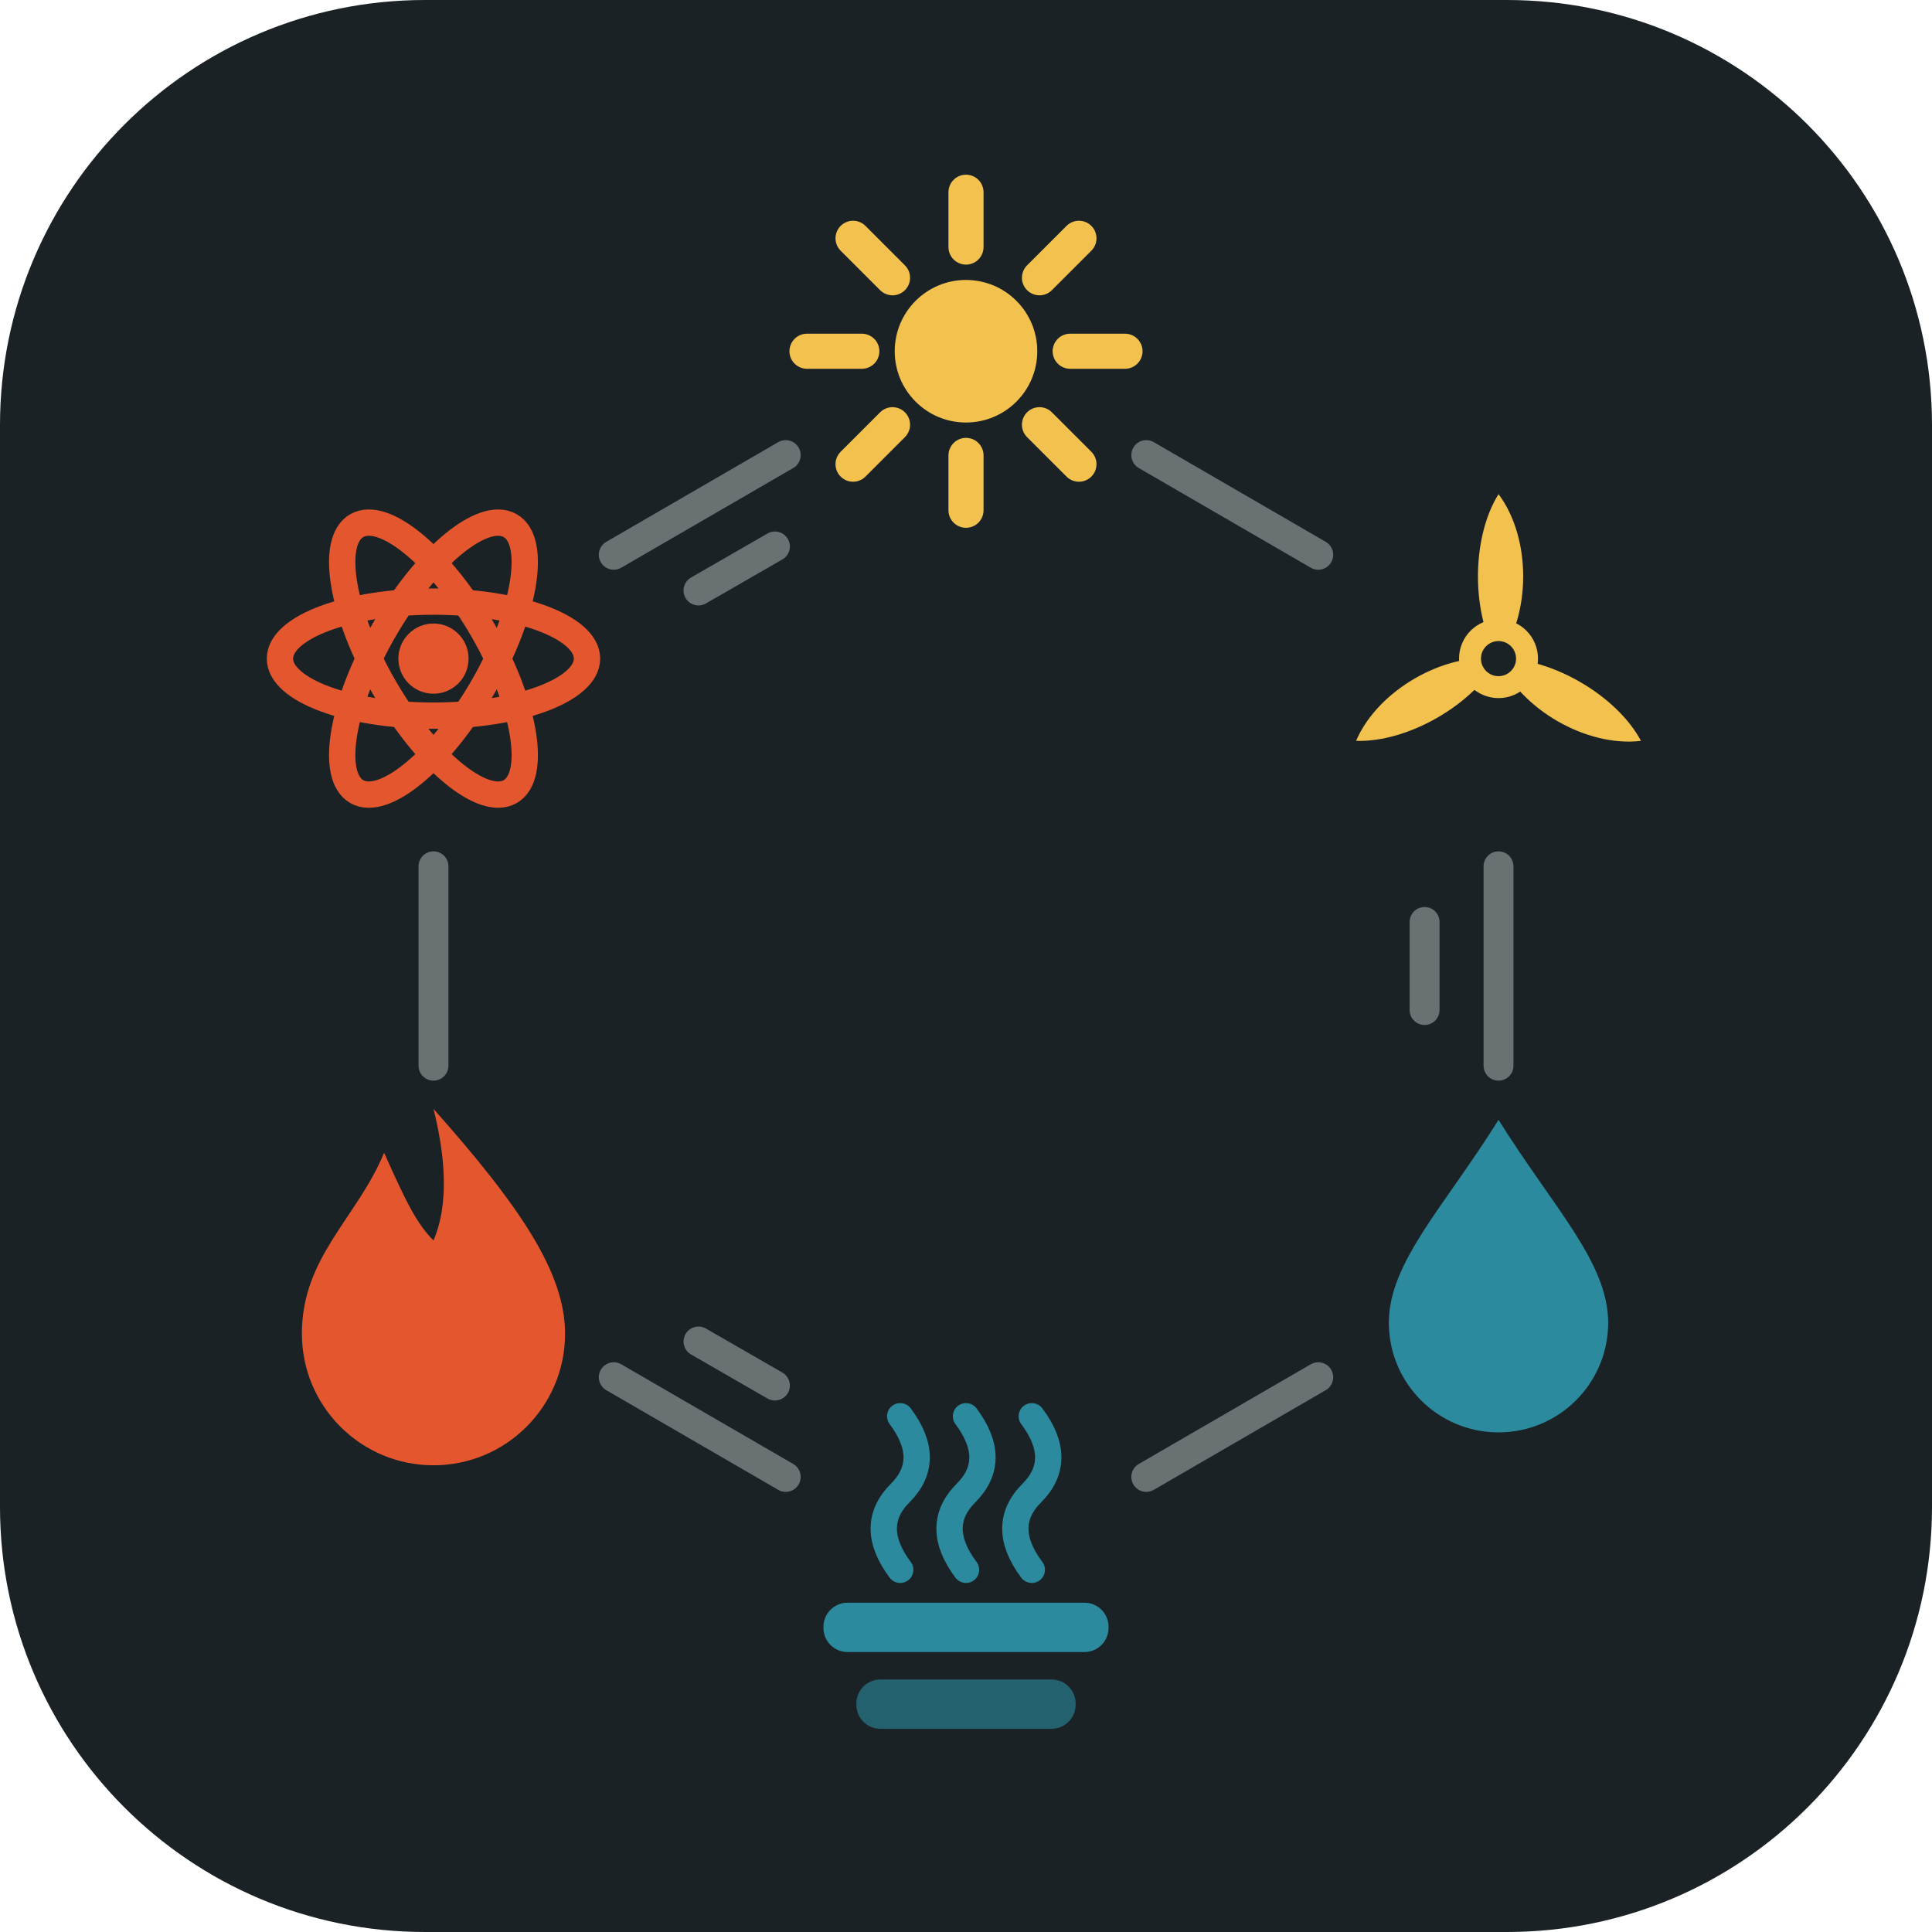
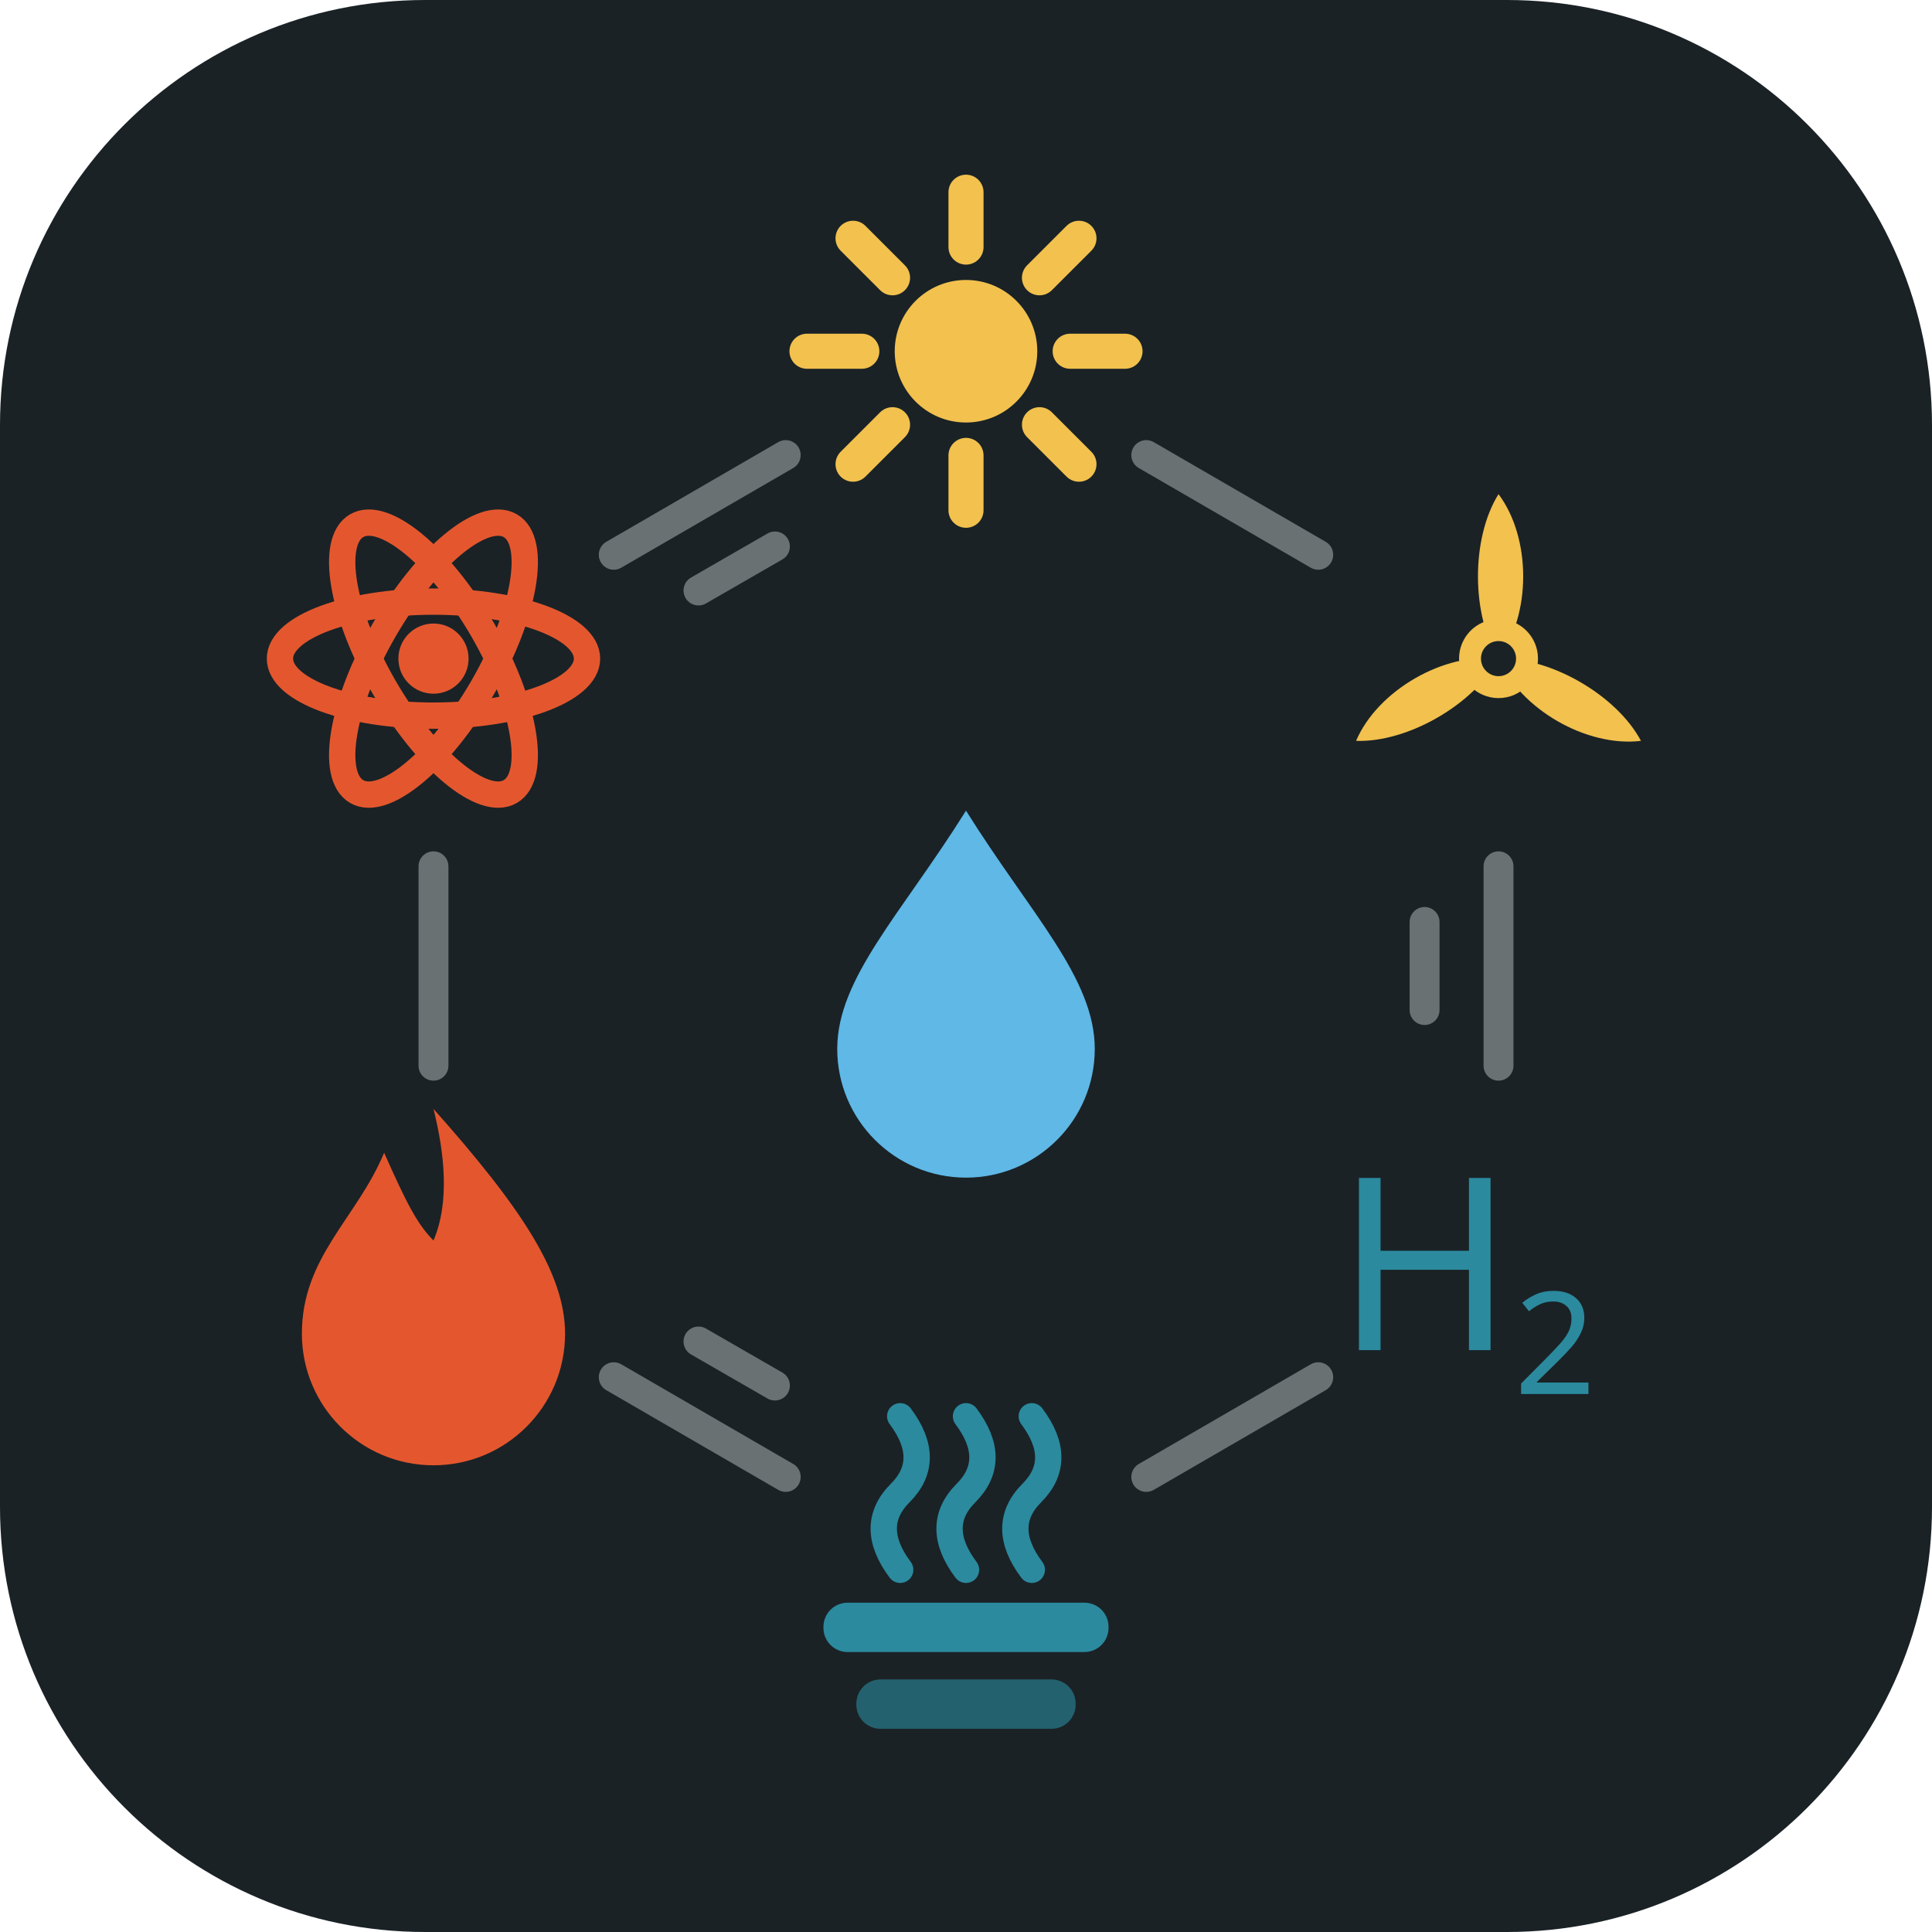
<svg xmlns="http://www.w3.org/2000/svg" viewBox="0 0 200 200">
  <rect width="200" height="200" rx="44" fill="#1A2226" />
  <g transform="translate(14 14) scale(.86)">
    <line x1="78.3" y1="38.5" x2="57.6" y2="50.5" stroke="#EEF2F1" stroke-opacity="0.38" stroke-width="3.6" stroke-linecap="round" />
    <line x1="77.0" y1="49.5" x2="67.8" y2="54.8" stroke="#EEF2F1" stroke-opacity="0.38" stroke-width="3.6" stroke-linecap="round" />
    <line x1="35.9" y1="88.0" x2="35.9" y2="112.0" stroke="#EEF2F1" stroke-opacity="0.38" stroke-width="3.6" stroke-linecap="round" />
    <line x1="57.6" y1="149.5" x2="78.3" y2="161.5" stroke="#EEF2F1" stroke-opacity="0.38" stroke-width="3.6" stroke-linecap="round" />
    <line x1="67.8" y1="145.2" x2="77.0" y2="150.5" stroke="#EEF2F1" stroke-opacity="0.38" stroke-width="3.6" stroke-linecap="round" />
    <line x1="121.7" y1="161.5" x2="142.4" y2="149.5" stroke="#EEF2F1" stroke-opacity="0.38" stroke-width="3.6" stroke-linecap="round" />
    <line x1="164.1" y1="112.0" x2="164.1" y2="88.0" stroke="#EEF2F1" stroke-opacity="0.38" stroke-width="3.6" stroke-linecap="round" />
    <line x1="155.2" y1="105.3" x2="155.2" y2="94.7" stroke="#EEF2F1" stroke-opacity="0.38" stroke-width="3.6" stroke-linecap="round" />
    <line x1="142.4" y1="50.5" x2="121.7" y2="38.5" stroke="#EEF2F1" stroke-opacity="0.38" stroke-width="3.6" stroke-linecap="round" />
    <g transform="translate(100.0 26.0) scale(1.32)">
      <circle r="6.5" fill="#F2C14E" />
      <line x1="9.5" y1="0.0" x2="14.5" y2="0.0" stroke="#F2C14E" stroke-width="3.2" stroke-linecap="round" />
      <line x1="6.7" y1="6.7" x2="10.3" y2="10.3" stroke="#F2C14E" stroke-width="3.2" stroke-linecap="round" />
      <line x1="0.0" y1="9.5" x2="0.0" y2="14.5" stroke="#F2C14E" stroke-width="3.2" stroke-linecap="round" />
      <line x1="-6.7" y1="6.7" x2="-10.3" y2="10.3" stroke="#F2C14E" stroke-width="3.2" stroke-linecap="round" />
      <line x1="-9.5" y1="0.0" x2="-14.5" y2="0.0" stroke="#F2C14E" stroke-width="3.2" stroke-linecap="round" />
      <line x1="-6.7" y1="-6.7" x2="-10.3" y2="-10.3" stroke="#F2C14E" stroke-width="3.2" stroke-linecap="round" />
      <line x1="-0.0" y1="-9.5" x2="-0.0" y2="-14.5" stroke="#F2C14E" stroke-width="3.2" stroke-linecap="round" />
      <line x1="6.7" y1="-6.7" x2="10.3" y2="-10.3" stroke="#F2C14E" stroke-width="3.2" stroke-linecap="round" />
    </g>
    <g transform="translate(164.1 63.0) scale(1.32)">
      <path d="M0 0 C3 -4 3 -11 0 -15 C-2.5 -11 -2.5 -4 0 0 Z" fill="#F2C14E" transform="rotate(0)" />
      <path d="M0 0 C3 -4 3 -11 0 -15 C-2.5 -11 -2.5 -4 0 0 Z" fill="#F2C14E" transform="rotate(120)" />
      <path d="M0 0 C3 -4 3 -11 0 -15 C-2.5 -11 -2.5 -4 0 0 Z" fill="#F2C14E" transform="rotate(240)" />
      <circle r="2.6" fill="#1A2226" stroke="#F2C14E" stroke-width="2" />
    </g>
    <g transform="translate(164.1 137.0) scale(1.32)">
-       <path d="M0 -14 C5 -6 10 -1 10 4.5 A10 10 0 0 1 -10 4.5 C-10 -1 -5 -6 0 -14 Z" fill="#2B8A9E" />
+       <text x="-3" y="7" text-anchor="middle" font-family="IBM Plex Sans SemiBold" font-size="22" fill="#2B8A9E">H<tspan font-size="13" dy="4">2</tspan>
+       </text>
    </g>
    <g transform="translate(100.0 174.0) scale(1.32)">
      <rect x="-13" y="2" width="26" height="4.5" rx="2.2" fill="#2B8A9E" />
      <rect x="-10" y="9" width="20" height="4.5" rx="2.2" fill="#2B8A9E" fill-opacity=".6" />
      <path d="M-6 -1 q-3 -4 0 -7 q3 -3 0 -7 M0 -1 q-3 -4 0 -7 q3 -3 0 -7 M6 -1 q-3 -4 0 -7 q3 -3 0 -7" fill="none" stroke="#2B8A9E" stroke-width="2.4" stroke-linecap="round" />
    </g>
    <g transform="translate(35.9 137.0) scale(1.32)">
      <path d="M0 -15 C8 -6 12 0 12 5.5 A12 12 0 0 1 -12 5.5 C-12 -1.5 -7 -5 -4.5 -11 C-2.5 -6.5 -1.5 -4.5 0 -3 C1.5 -6.5 1 -11 0 -15 Z" fill="#E4572E" />
    </g>
    <g transform="translate(35.9 63.0) scale(1.32)">
      <ellipse rx="14" ry="5.2" fill="none" stroke="#E4572E" stroke-width="2.4" transform="rotate(0)" />
      <ellipse rx="14" ry="5.2" fill="none" stroke="#E4572E" stroke-width="2.4" transform="rotate(60)" />
      <ellipse rx="14" ry="5.2" fill="none" stroke="#E4572E" stroke-width="2.4" transform="rotate(120)" />
      <circle r="3.2" fill="#E4572E" />
    </g>
+     <path transform="translate(100 103) scale(1.55)" d="M0 -14 C5 -6 10 -1 10 4.5 A10 10 0 0 1 -10 4.5 C-10 -1 -5 -6 0 -14 Z" fill="#5FB8E6" />
  </g>
</svg>
